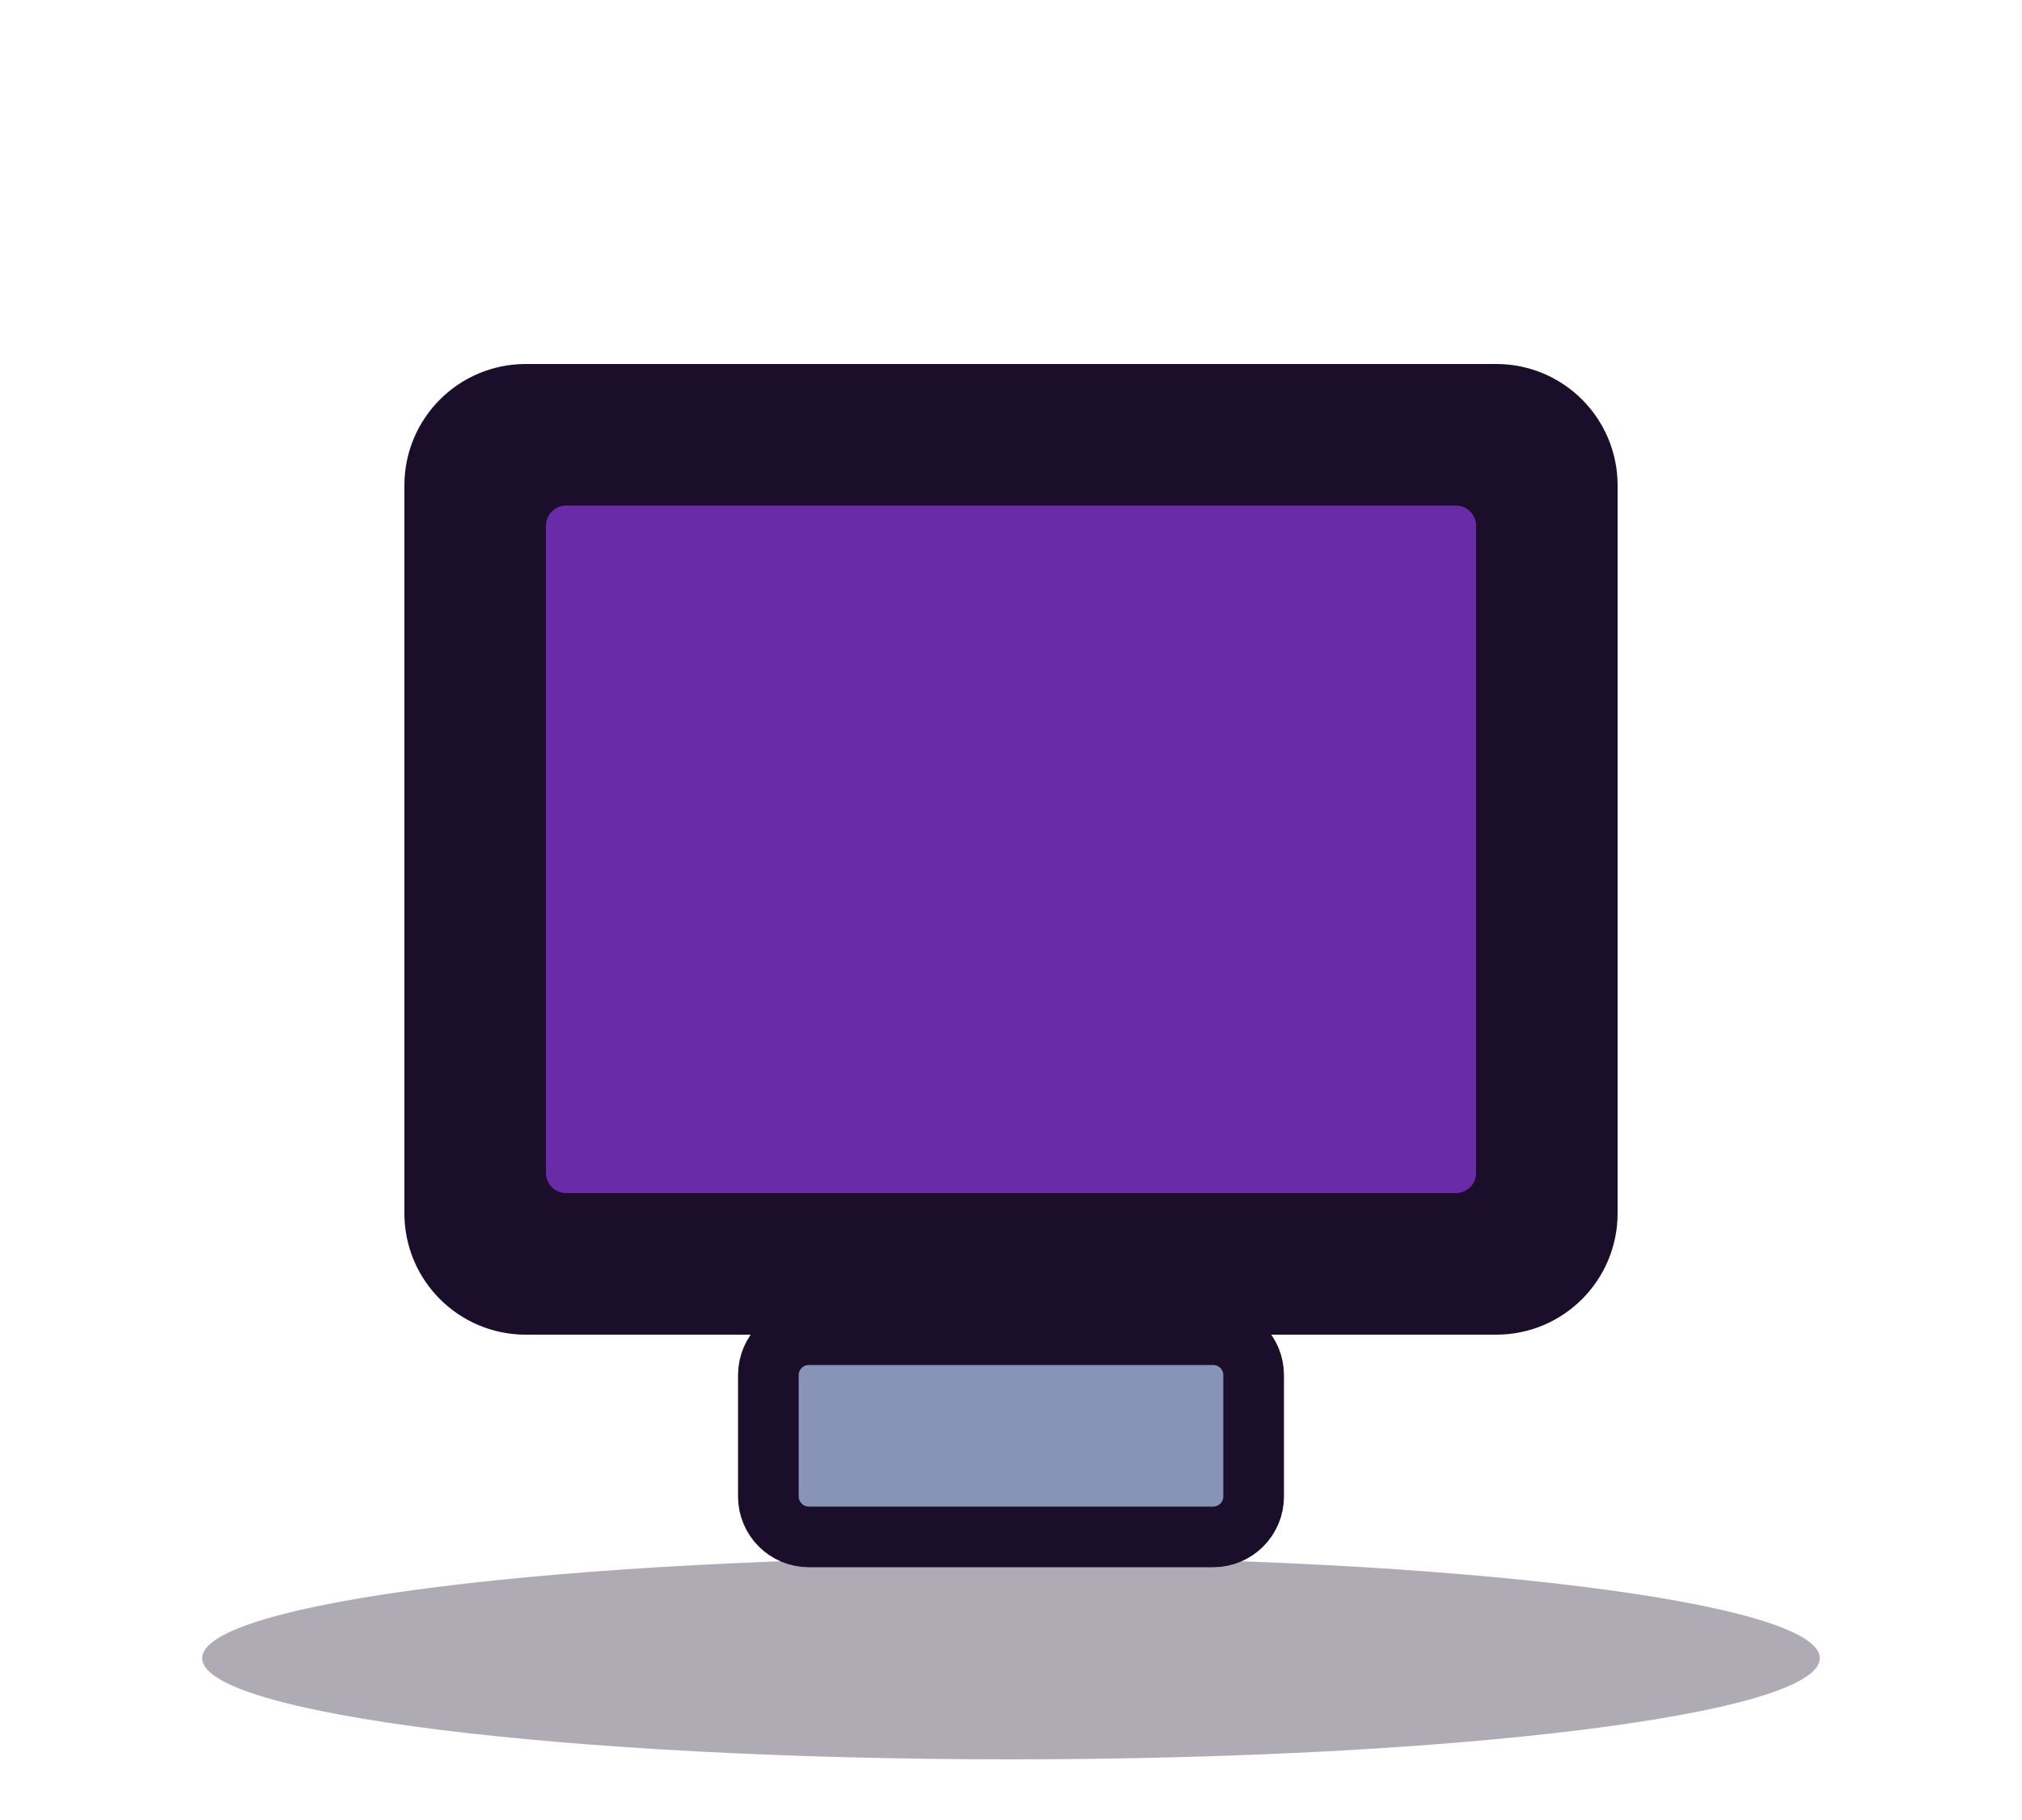
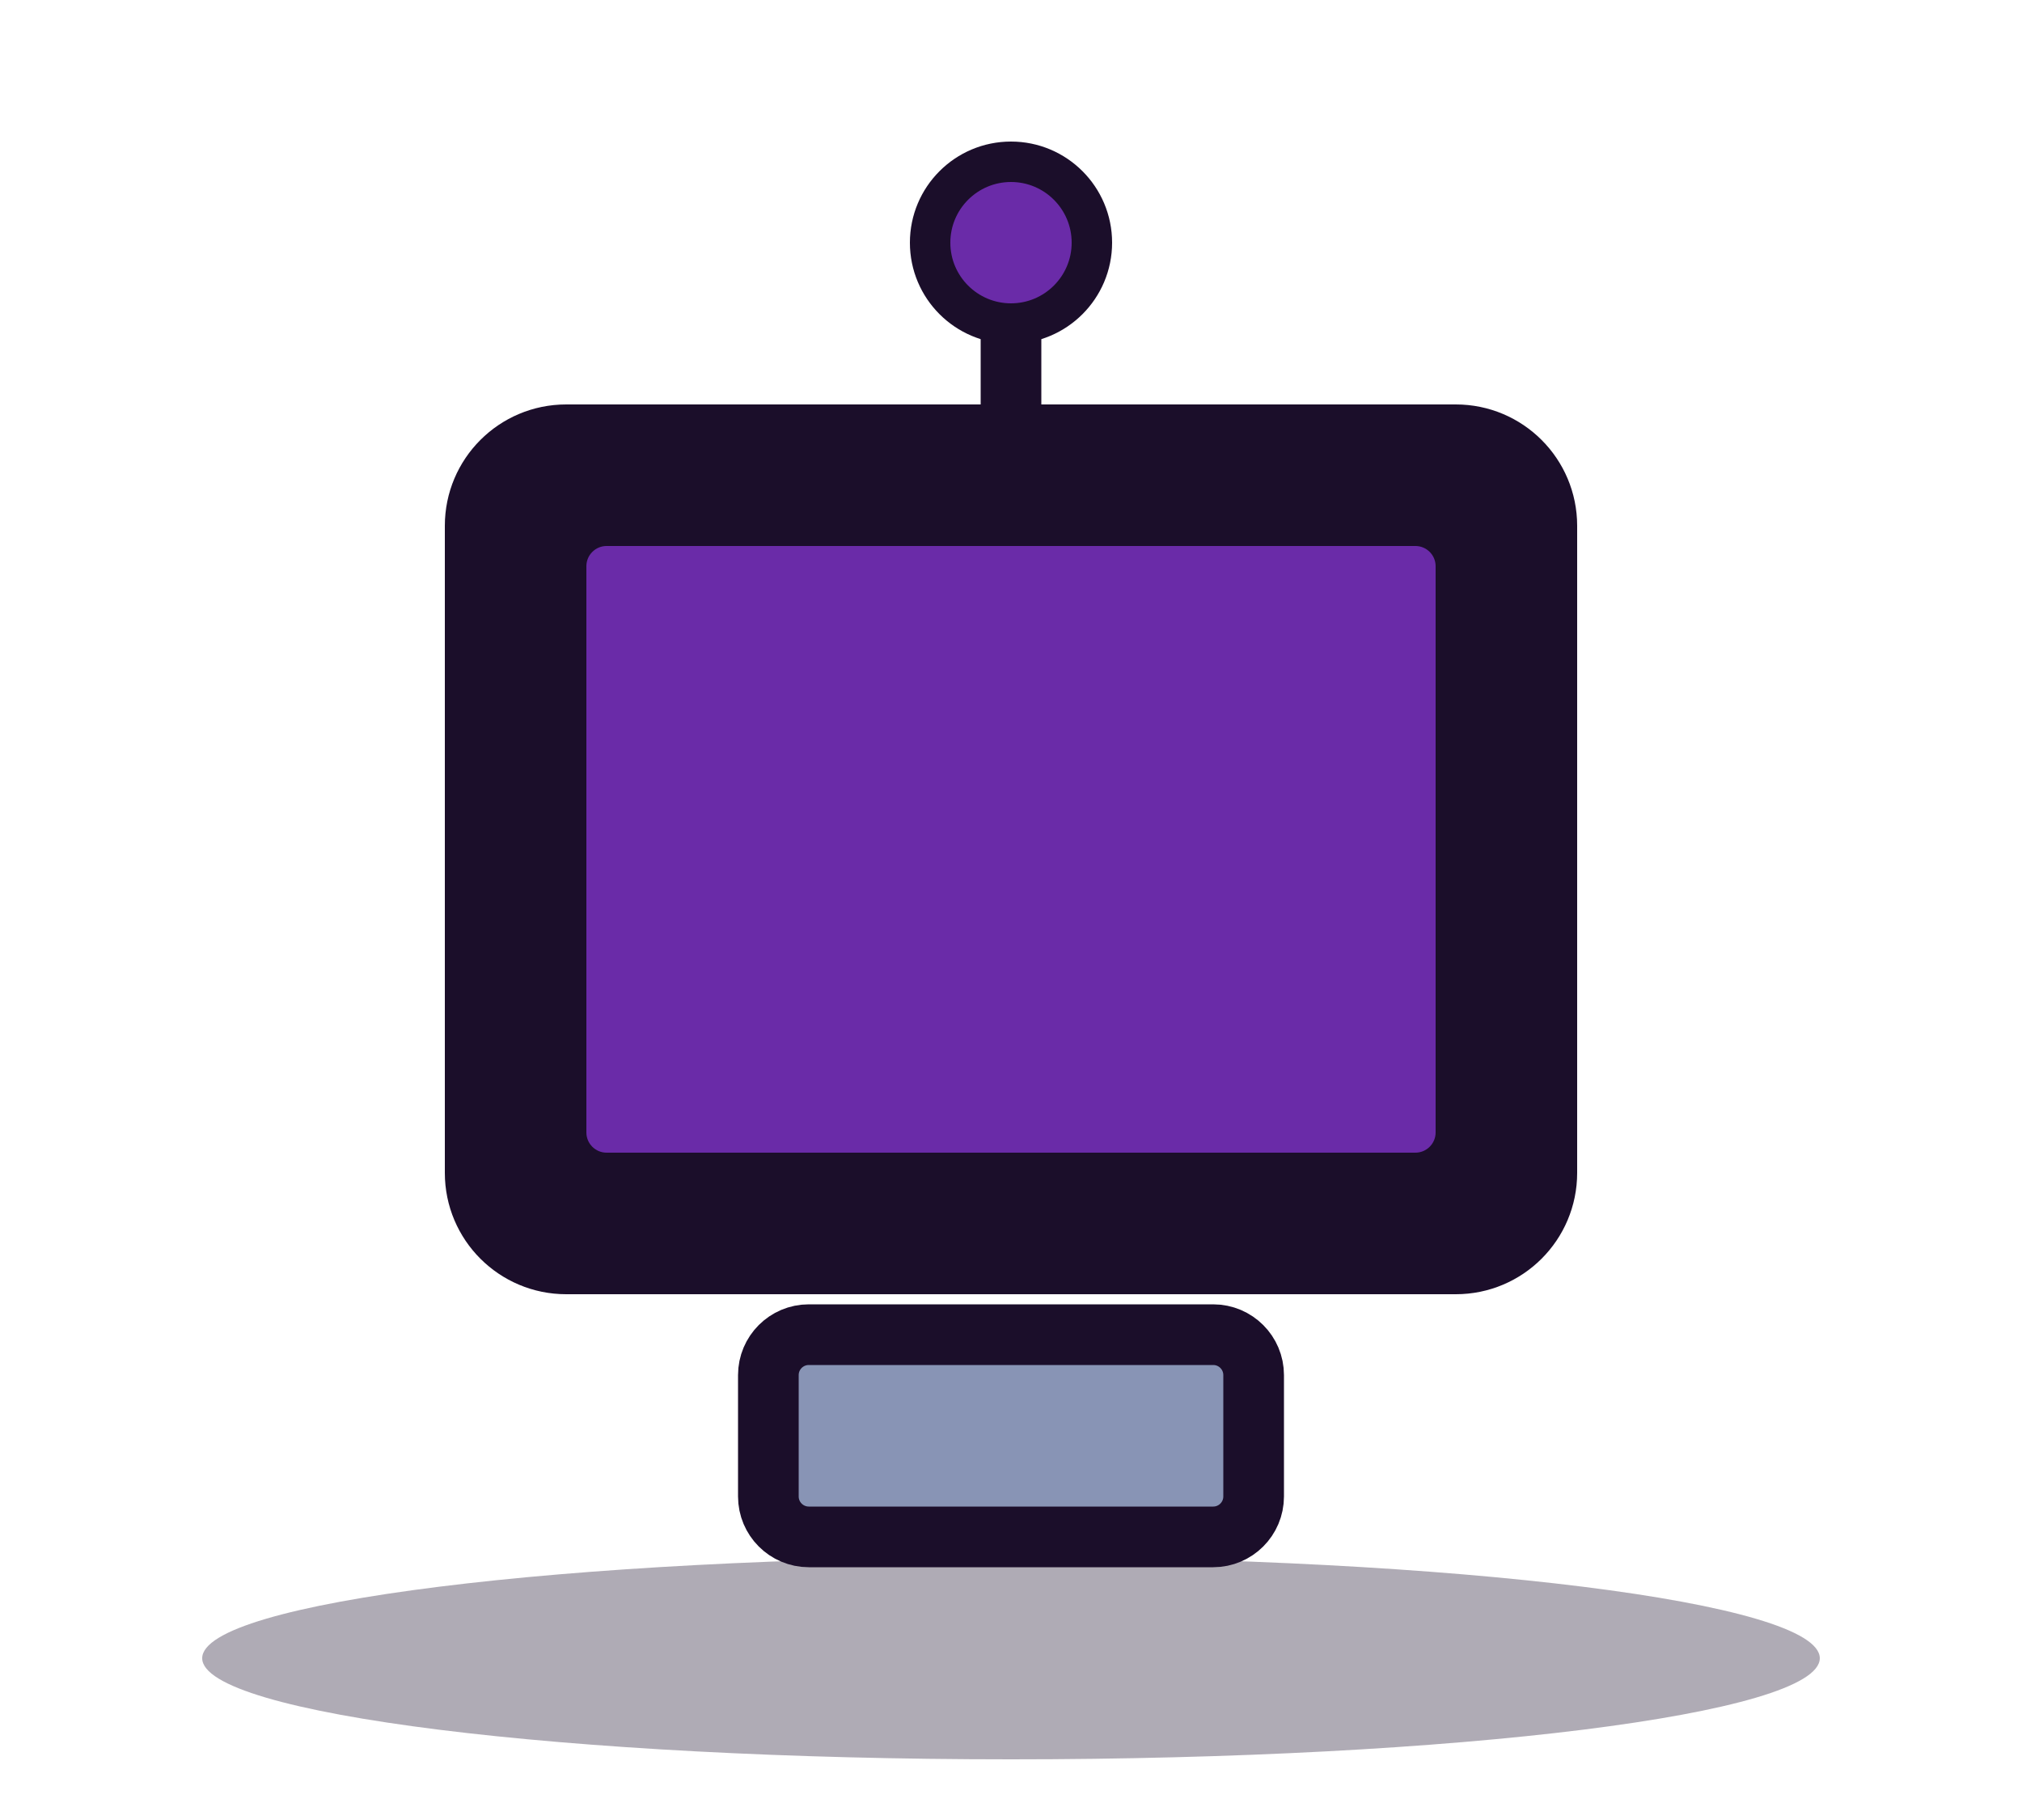
<svg xmlns="http://www.w3.org/2000/svg" width="100" height="90" viewBox="0 0 100 90">
  <ellipse cx="50" cy="82" rx="40" ry="5" fill="#1B0E2A" opacity="0.35" />
-   <rect x="22" y="20" width="56" height="44" rx="4" fill="#1B0E2A" stroke="#1B0E2A" stroke-width="4" />
-   <rect x="26" y="24" width="48" height="36" rx="2" fill="#6A2BA8" stroke="#1B0E2A" stroke-width="2" />
+   <rect x="24" y="22" width="52" height="40" rx="4" fill="#1B0E2A" stroke="#1B0E2A" stroke-width="4" />
+   <rect x="28" y="26" width="44" height="32" rx="2" fill="#6A2BA8" stroke="#1B0E2A" stroke-width="2" />
+   <line x1="50" y1="22" x2="50" y2="14" stroke="#1B0E2A" stroke-width="3" stroke-linecap="round" />
+   <circle cx="50" cy="12" r="4" fill="#6A2BA8" stroke="#1B0E2A" stroke-width="2" />
  <rect x="38" y="66" width="24" height="10" rx="2" fill="#8894B5" stroke="#1B0E2A" stroke-width="3" />
</svg>
